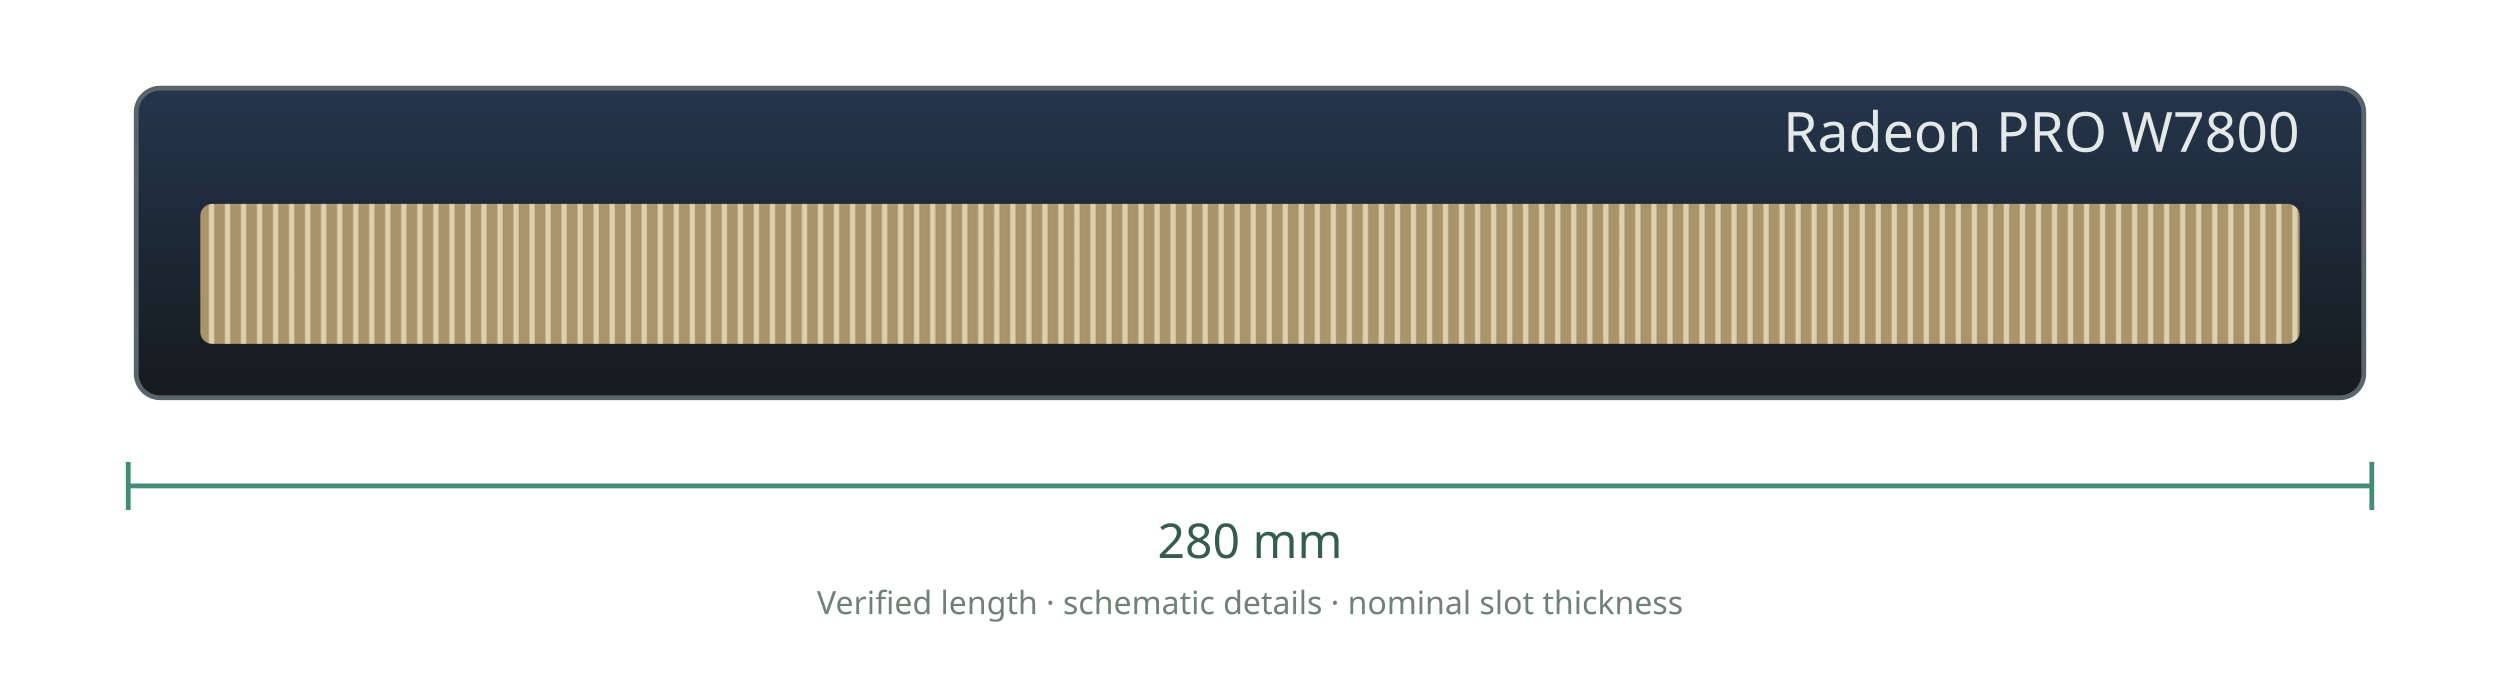
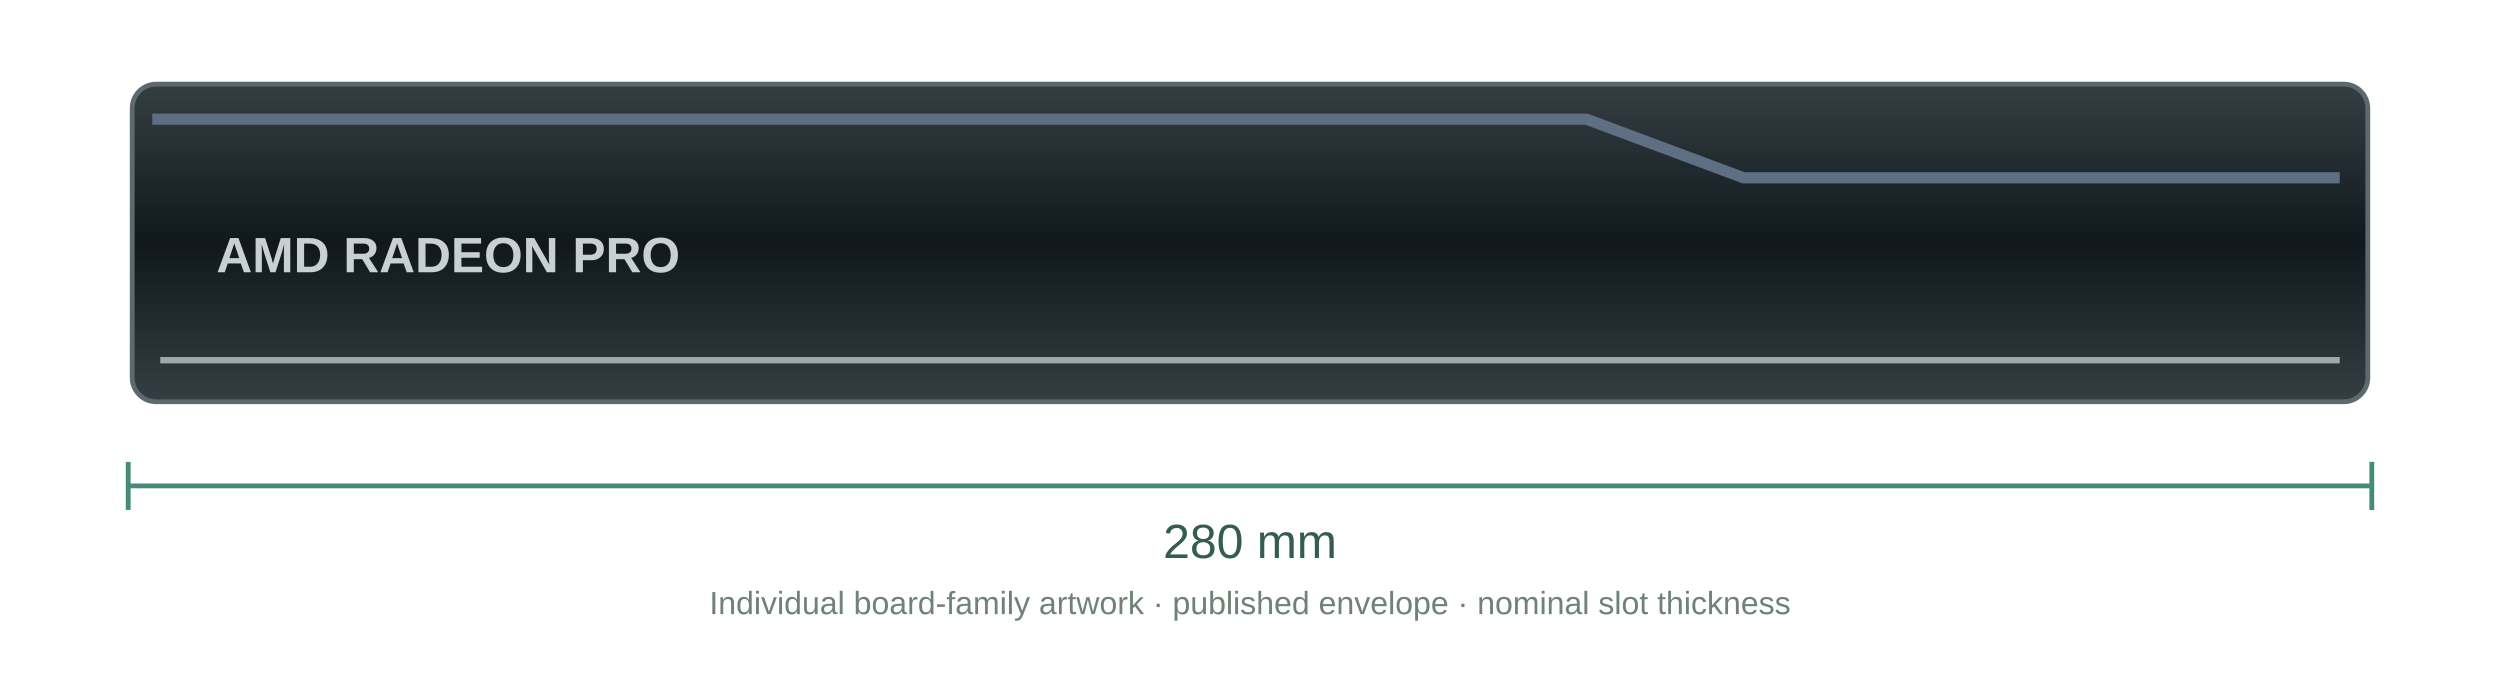
- <svg xmlns="http://www.w3.org/2000/svg" viewBox="-16 -10 312 85.64" role="img" aria-label="Radeon PRO W7800 dimensioned 2D schematic">
+ <svg xmlns="http://www.w3.org/2000/svg" viewBox="-16 -10 312 85.64" role="img" aria-label="Radeon PRO W7800 dimensioned view">
  <defs>
-     <linearGradient id="body" x2="0" y2="1">
-       <stop stop-color="#25354c" />
-       <stop offset="1" stop-color="#151b1e" />
+     <linearGradient id="shell" x2="0" y2="1">
+       <stop stop-color="#343e43" />
+       <stop offset=".5" stop-color="#10181d" />
+       <stop offset="1" stop-color="#343e43" />
    </linearGradient>
-     <pattern id="fins" width="2" height="4" patternUnits="userSpaceOnUse">
-       <rect width="2" height="4" fill="#a99569" />
-       <path d="M.4 0V4" stroke="#ddd0af" stroke-width=".65" />
-     </pattern>
+     <linearGradient id="metal" x2="0" y2="1">
+       <stop stop-color="#6c767c" />
+       <stop offset=".4" stop-color="#343e43" />
+       <stop offset="1" stop-color="#6c767c" />
+     </linearGradient>
  </defs>
-   <rect x="1" y="1" width="278" height="38.64" rx="3" fill="url(#body)" stroke="#59646b" stroke-width=".6" />
-   <rect x="9" y="15.443" width="262" height="17.475" rx="1.5" fill="url(#fins)" />
-   <text x="271" y="8.941" fill="#e4e9e8" font-family="system-ui,sans-serif" font-size="6.909" text-anchor="end">Radeon PRO W7800</text>
+   <rect x="0.5" y="0.5" width="279" height="39.64" rx="3" fill="url(#shell)" stroke="#5d696e" stroke-width="0.6" />
+   <path d="M3 4.877H182L201.6 12.192H276" fill="none" stroke="#5e6e83" stroke-width="1.4" stroke-linejoin="round" />
+   <path d="M4 34.95H276" fill="none" stroke="#9fa7a8" stroke-width="0.8" stroke-linejoin="round" />
+   <text x="11" y="23.978" fill="#c8d0d2" font-family="Arial,Helvetica,sans-serif" font-size="6.2" font-weight="600" text-anchor="start">AMD RADEON PRO</text>
  <path d="M0 47.64V53.64 M0 50.64H280 M280 47.64V53.64" stroke="#448c77" fill="none" stroke-width=".6" />
-   <text x="140.0" y="59.64" text-anchor="middle" fill="#335d50" font-family="system-ui,sans-serif" font-size="6">280 mm</text>
-   <text x="140.0" y="66.64" text-anchor="middle" fill="#708278" font-family="system-ui,sans-serif" font-size="4">Verified length · schematic details · nominal slot thickness</text>
+   <text x="140.0" y="59.64" text-anchor="middle" fill="#335d50" font-family="Arial,sans-serif" font-size="6">280 mm</text>
+   <text x="140.0" y="66.64" text-anchor="middle" fill="#708278" font-family="Arial,sans-serif" font-size="4">Individual board-family artwork · published envelope · nominal slot thickness</text>
</svg>
